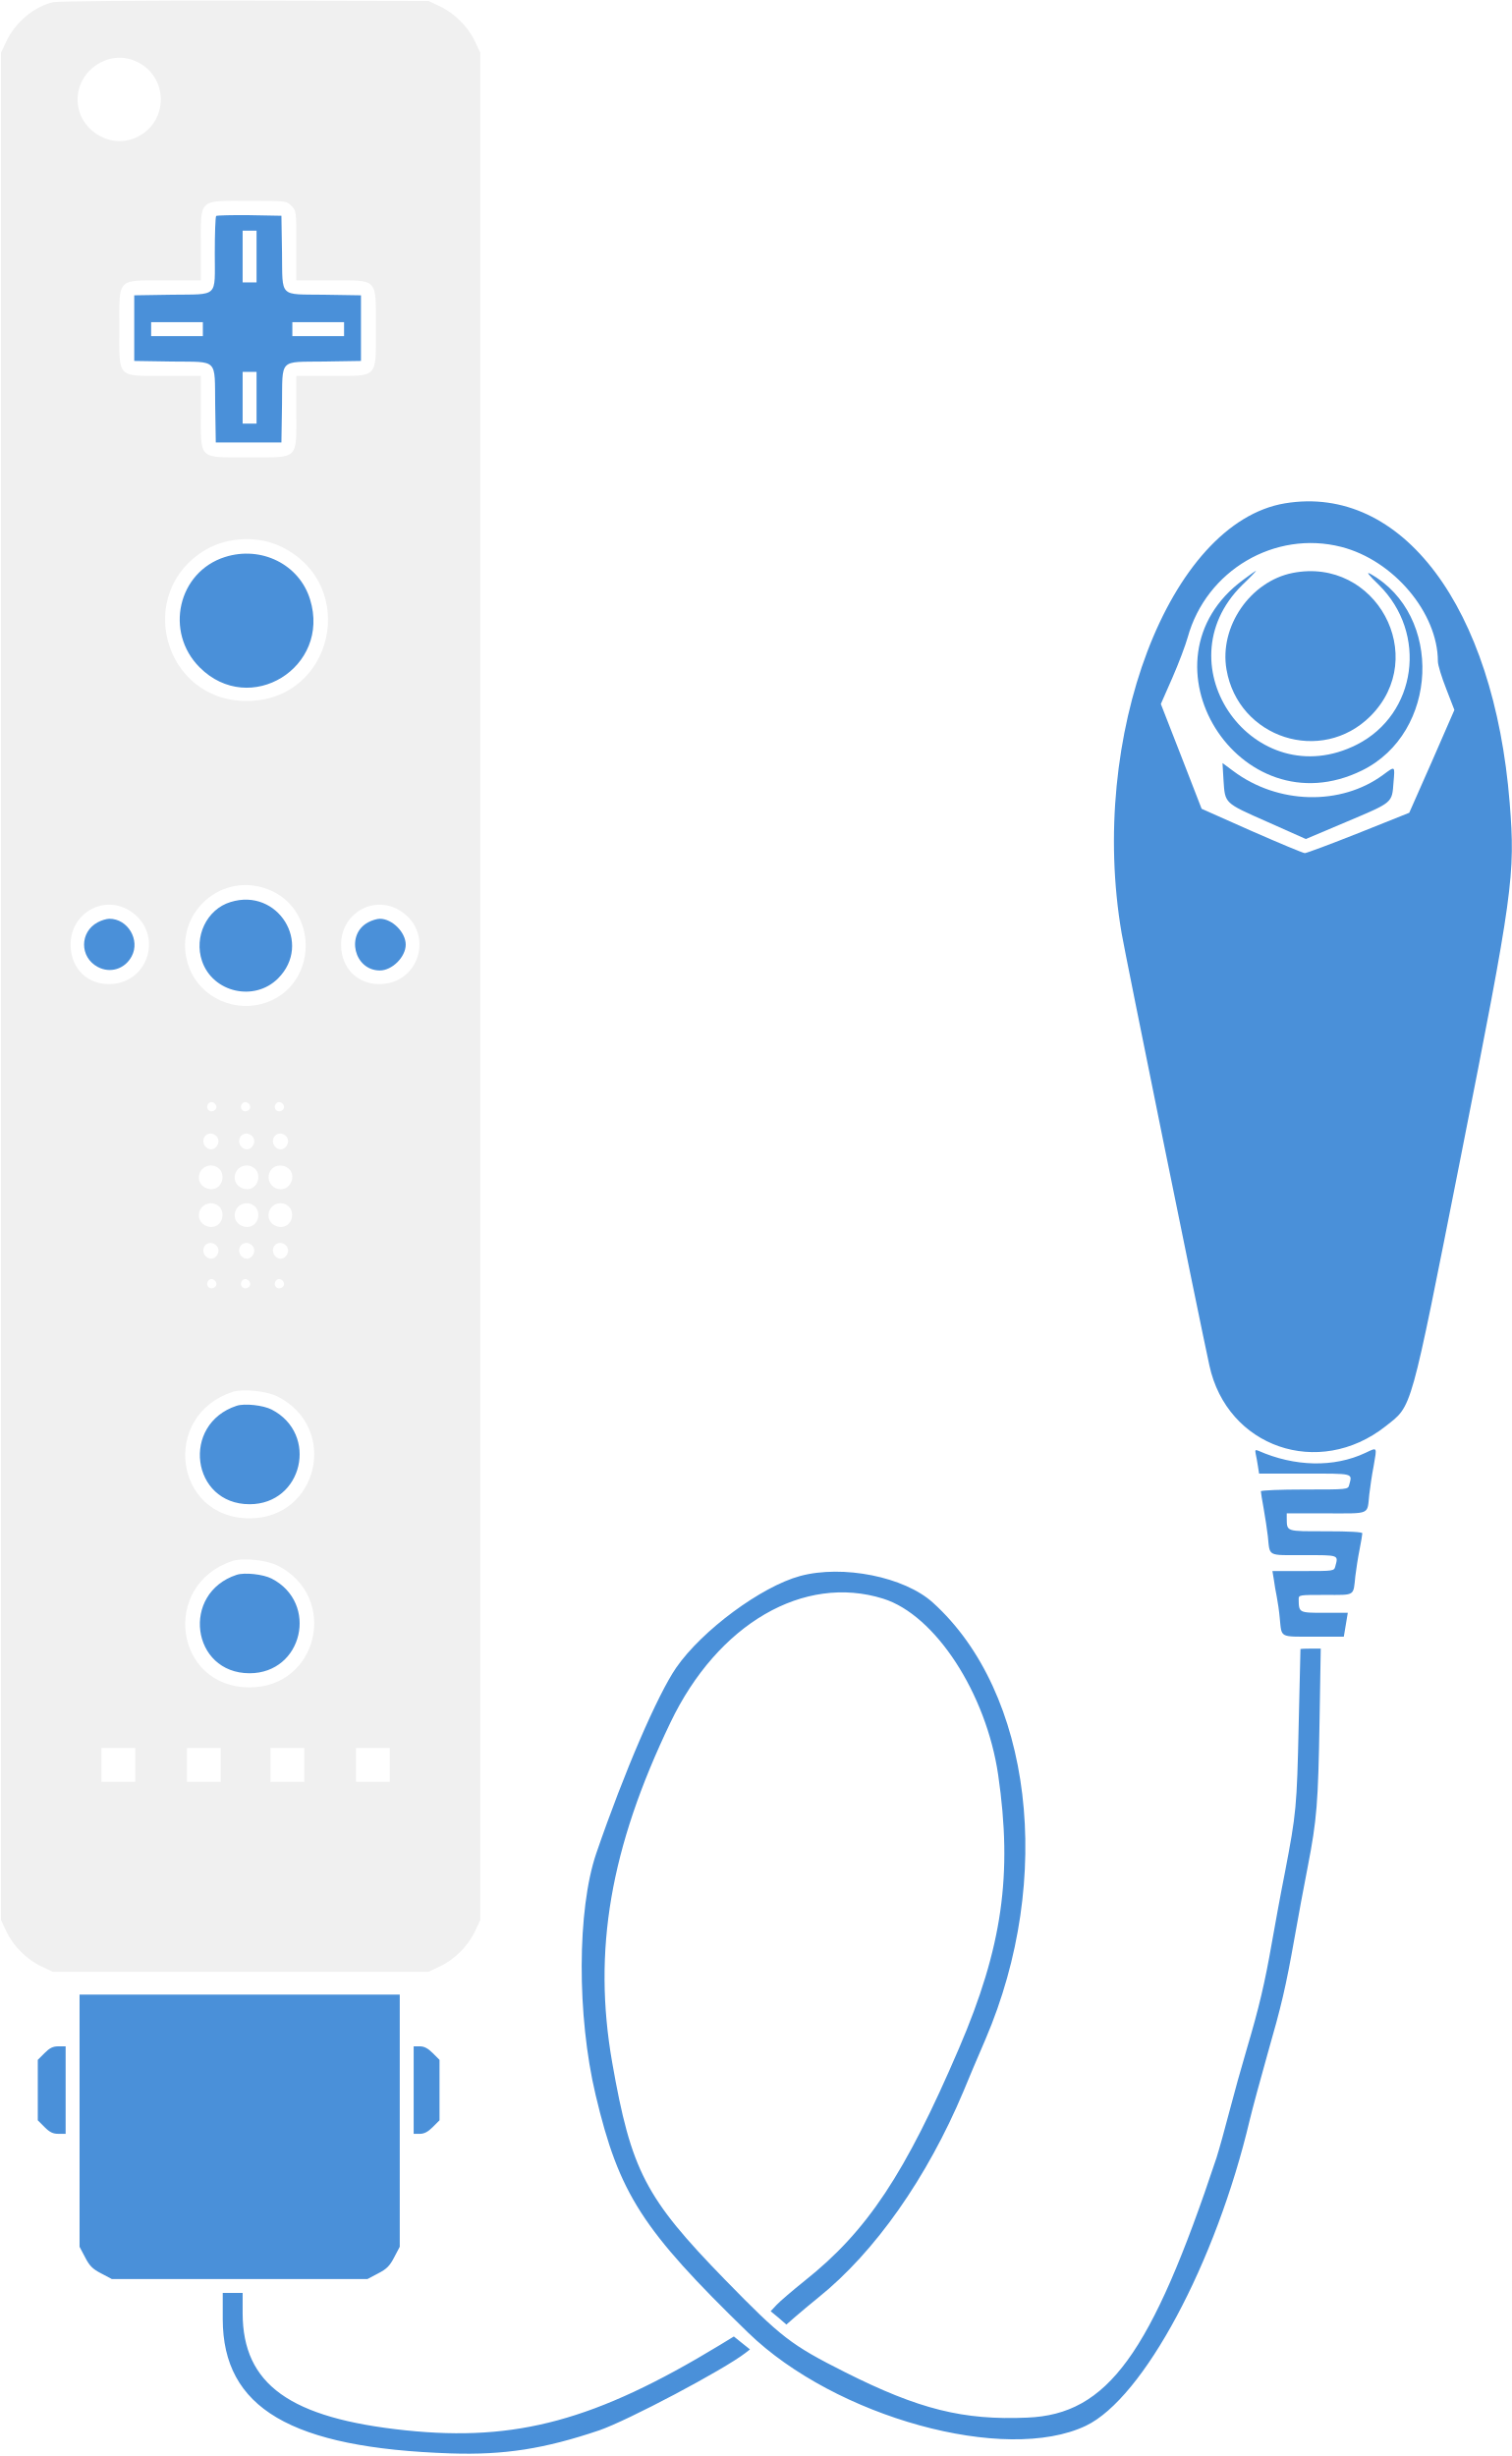
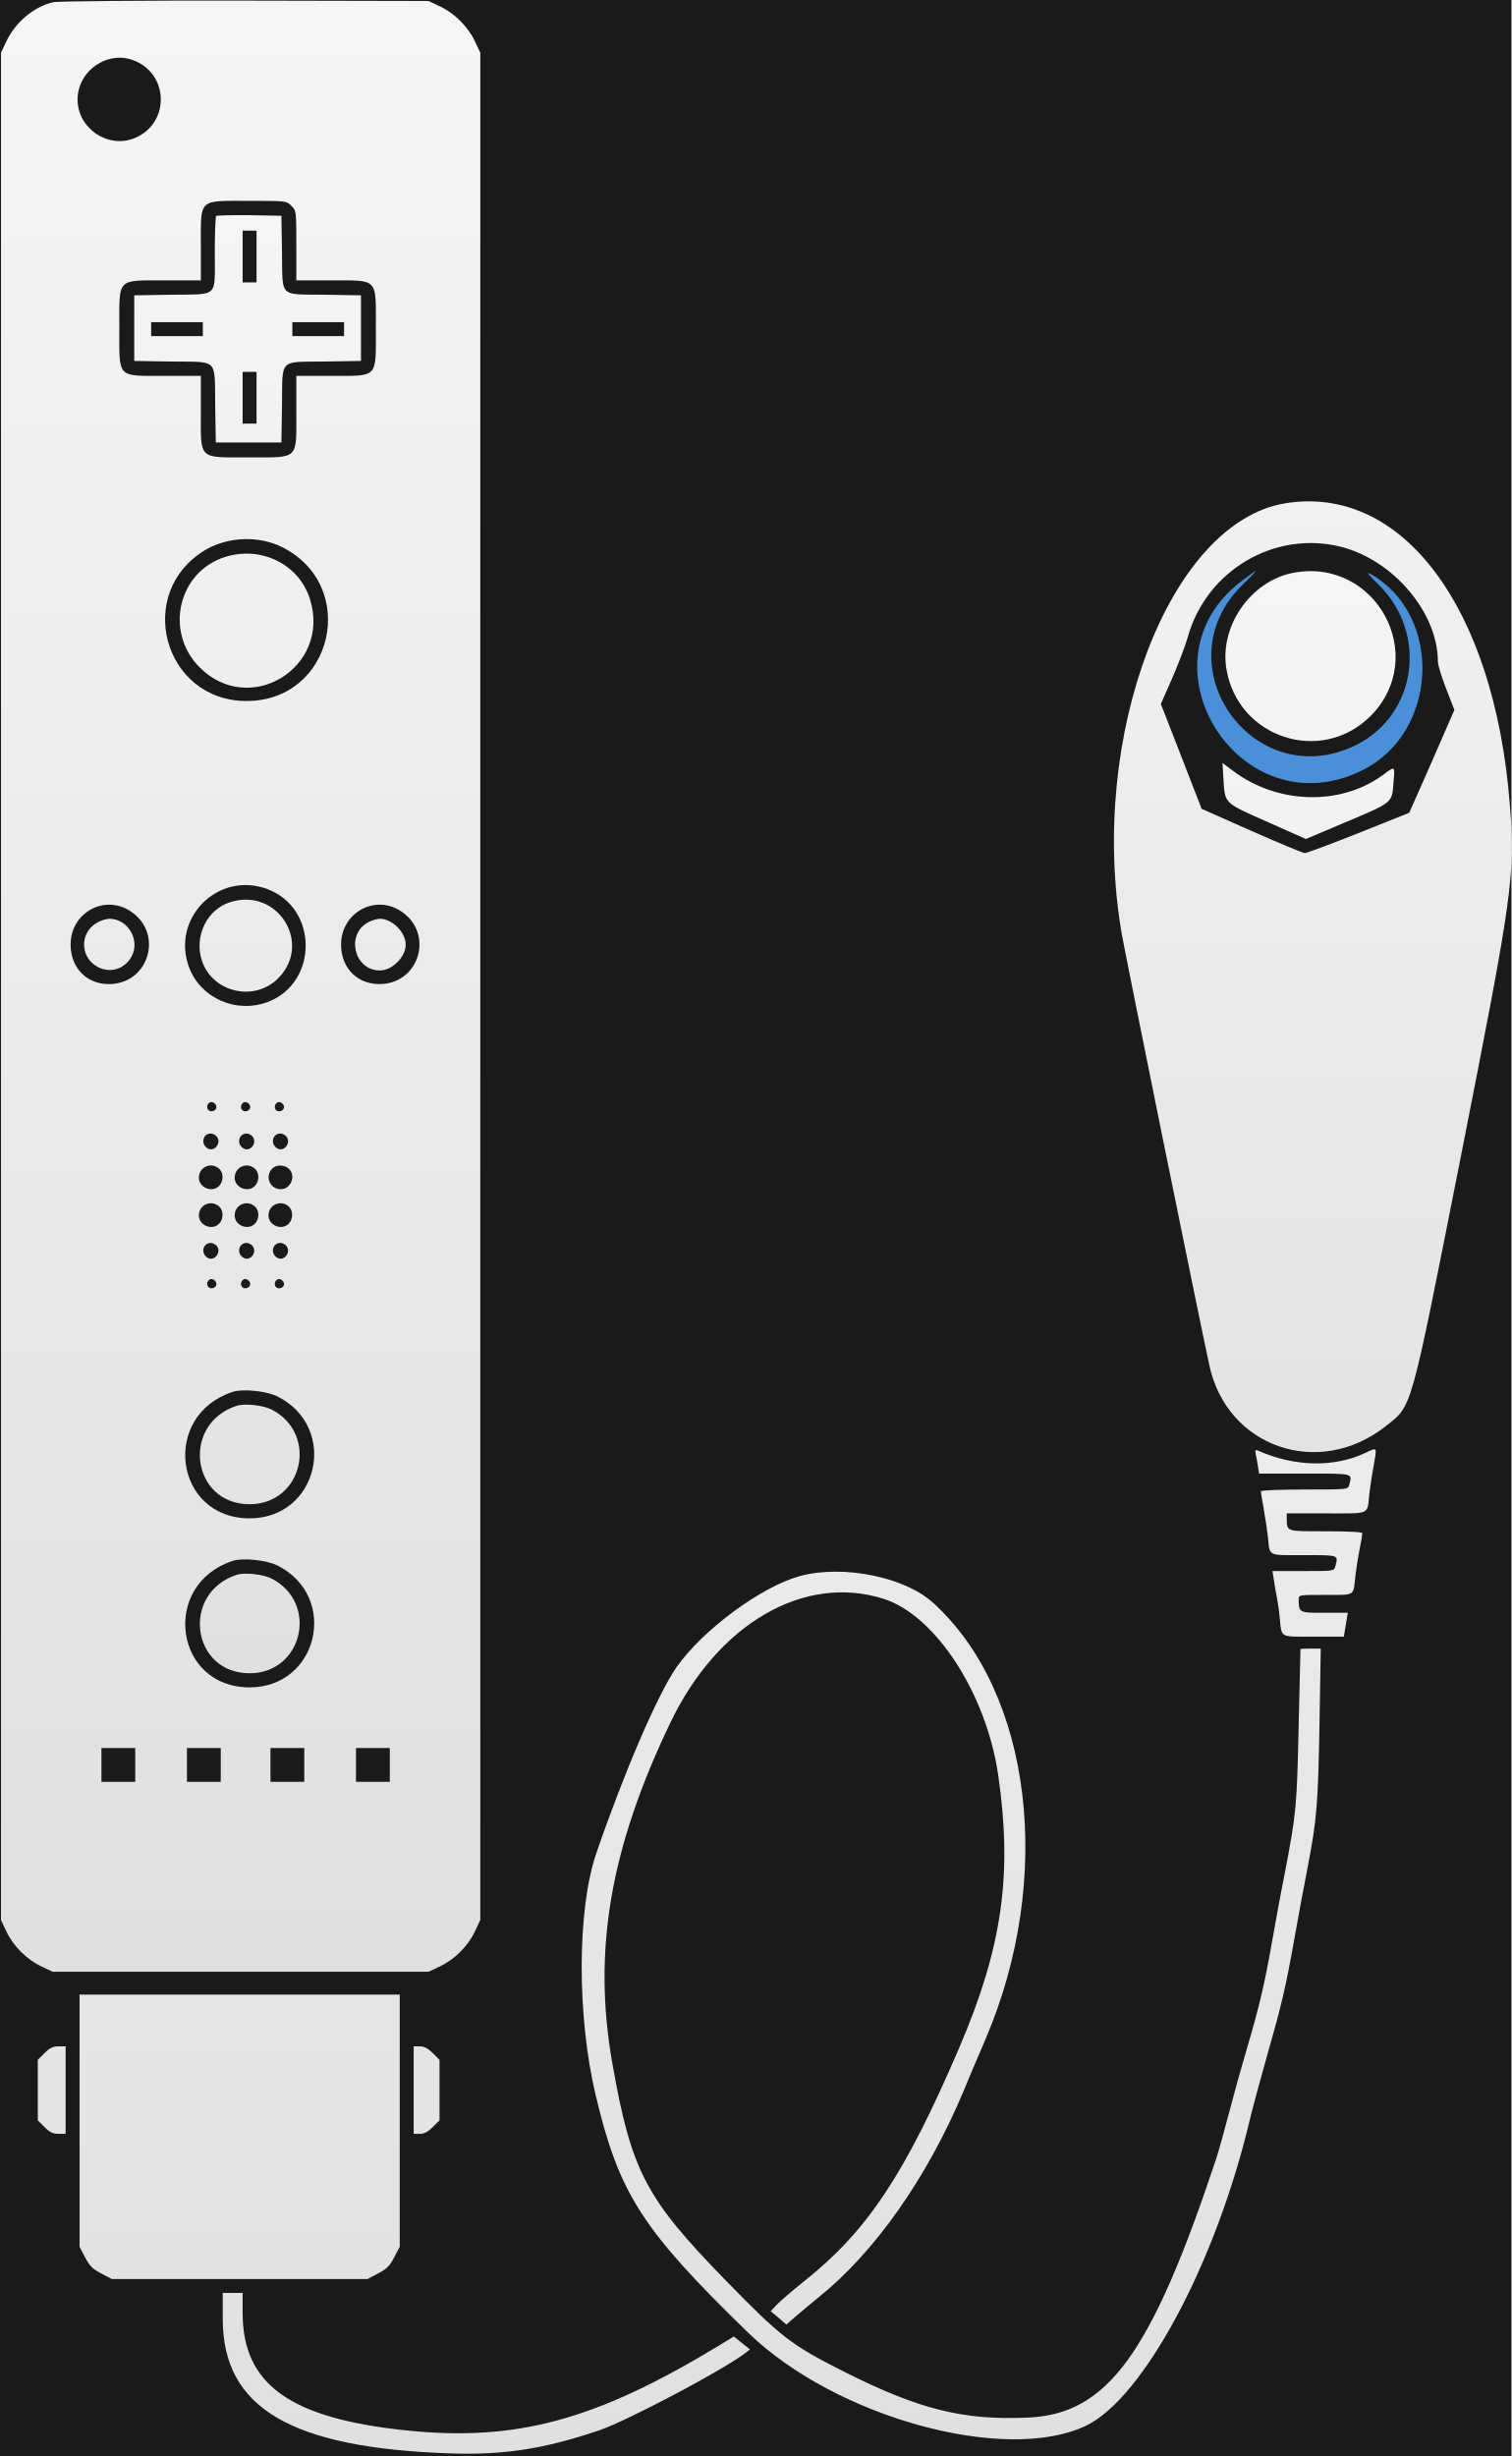
<svg xmlns="http://www.w3.org/2000/svg" width="1013.333" height="1646.667" viewBox="0 0 760 1235">
-   <path fill="#f0f0f0" d="M26.7 1.1C17 3.4 7.7 11.2 3.2 20.8L.5 26.5v939l2.7 5.7c3.4 7.3 10.3 14.2 17.6 17.6l5.7 2.7h189l5.7-2.7c7.3-3.4 14.2-10.3 17.6-17.6l2.7-5.7v-939l-2.7-5.7c-3.4-7.3-10.3-14.2-17.6-17.6L215.5.5 123 .3c-52-.1-94.1.3-96.3.8m41.1 29.5c17.4 7.2 17.4 31.6 0 38.8C54.5 75 39.1 64.7 39 50.2c-.1-14.7 15.4-25.3 28.8-19.6m78.7 72.9c2.5 2.4 2.5 2.7 2.5 20V141h17.5c23.9 0 22.5-1.5 22.5 24s1.4 24-22.5 24H149v18c0 24.5 1.6 23-24 23s-24 1.5-24-23v-18H83c-24.5 0-23 1.6-23-24s-1.5-24 23-24h18v-17.5c0-23.9-1.5-22.5 24-22.5 18.9 0 19.1 0 21.5 2.5M141.6 275c39.2 19.3 26.1 77.5-17.6 77.5-41.9 0-56.7-54.8-20.5-76.1 11.2-6.5 26.5-7.1 38.1-1.4m-7.1 172.1c25.6 9.6 25.6 47.2 0 56.8-15.8 5.9-33.6-2-39.4-17.4-9.3-24.8 14.6-48.7 39.4-39.4m-68.3 11.5c15.6 10.9 9 34.9-9.9 36.2-12 .8-20.8-7.6-20.8-19.8 0-16.3 17.5-25.7 30.7-16.4m136 0c15.6 10.9 9 34.9-9.9 36.2-12 .8-20.8-7.6-20.8-19.8 0-16.3 17.5-25.7 30.7-16.4m-93.4 97.7c.4 2-2.5 3.4-4 1.9s-.1-4.4 1.9-4c1 .2 1.9 1.1 2.1 2.1m17 0c.4 2-2.5 3.4-4 1.9s-.1-4.4 1.9-4c1 .2 1.9 1.1 2.1 2.1m17 0c.4 2-2.5 3.4-4 1.9s-.1-4.4 1.9-4c1 .2 1.9 1.1 2.1 2.1M109 571.5c2.6 3.2-1.3 8.1-4.7 5.9-3.5-2.2-2.3-7.4 1.7-7.4 1 0 2.3.7 3 1.5m18 0c2.6 3.2-1.3 8.1-4.7 5.9-3.5-2.2-2.3-7.4 1.7-7.4 1 0 2.3.7 3 1.5m17 0c2.6 3.2-1.3 8.1-4.7 5.9-3.5-2.2-2.3-7.4 1.7-7.4 1 0 2.3.7 3 1.5m-33.8 16.2c2.2 2 2.3 6.1.1 8.5-3.4 3.8-10.3 1.1-10.3-4 0-5.4 6.2-8.1 10.2-4.5m18 0c2.2 2 2.3 6.1.1 8.5-3.4 3.8-10.3 1.1-10.3-4 0-5.4 6.2-8.1 10.2-4.5m17 0c3.8 3.4 1.1 10.3-4 10.3-5.4 0-8.1-6.2-4.5-10.2 2-2.2 6.1-2.3 8.5-.1m-35 19c2.2 2 2.3 6.1.1 8.5-3.4 3.8-10.3 1.1-10.3-4 0-5.4 6.2-8.1 10.2-4.5m18 0c2.2 2 2.3 6.1.1 8.5-3.4 3.8-10.3 1.1-10.3-4 0-5.4 6.2-8.1 10.2-4.5m17 0c2.2 2 2.3 6.1.1 8.5-3.4 3.8-10.3 1.1-10.3-4 0-5.4 6.2-8.1 10.2-4.5M109 626.5c2.6 3.2-1.3 8.1-4.7 5.9-3.5-2.2-2.3-7.4 1.7-7.4 1 0 2.3.7 3 1.5m18 0c2.6 3.2-1.3 8.1-4.7 5.9-3.5-2.2-2.3-7.4 1.7-7.4 1 0 2.3.7 3 1.5m17 0c2.6 3.2-1.3 8.1-4.7 5.9-3.5-2.2-2.3-7.4 1.7-7.4 1 0 2.3.7 3 1.5m-35.2 18.8c.4 2-2.5 3.4-4 1.9s-.1-4.4 1.9-4c1 .2 1.9 1.1 2.1 2.1m17 0c.4 2-2.5 3.4-4 1.9s-.1-4.4 1.9-4c1 .2 1.9 1.1 2.1 2.1m17 0c.4 2-2.5 3.4-4 1.9s-.1-4.4 1.9-4c1 .2 1.9 1.1 2.1 2.1m-3.1 57c30.9 15.8 20.3 61.2-14.2 61.2-37.9 0-44.8-51.7-8.5-63.6 5.1-1.7 17.2-.4 22.7 2.4m0 85c30.9 15.8 20.3 61.2-14.2 61.2-37.9 0-44.8-51.7-8.5-63.6 5.1-1.7 17.2-.4 22.7 2.4M68 887.5v8.5H51v-17h17zm43 0v8.5H94v-17h17zm42 0v8.5h-17v-17h17zm43 0v8.5h-17v-17h17z" />
-   <path fill="#4a90d9" d="M108.7 108.6c-.4.4-.7 8.9-.7 18.9 0 22.4 2.1 20.4-21.6 20.7l-18.9.3v33l19.1.3c23.4.3 21.3-1.9 21.6 21.8l.3 18.9h33l.3-18.9c.3-23.6-1.8-21.5 21.1-21.8l18.6-.3v-33l-18.6-.3c-22.8-.3-20.8 1.8-21.1-21.3l-.3-18.4-16.1-.3c-8.8-.1-16.3.1-16.7.4M129 129v13h-7v-26h7zm-27 36.5v3.5H76v-7h26zm71 0v3.5h-26v-7h26zM129 200v13h-7v-26h7zM113.1 280.1c-23.6 7.5-30.5 37.7-12.7 55.5 25.2 25.2 66.1 0 55.5-34.2-5.4-17.6-24.5-27.1-42.8-21.3M115.9 453.6c-11.9 3.6-18.5 17.4-14.3 29.7 5.4 15.8 26.3 20.6 38.2 8.7 17.5-17.5-.1-45.8-23.9-38.4M49.1 463.8c-9.1 4.9-9.1 17.5 0 22.4 6.3 3.4 13.7 1.1 17.1-5.3 4.4-8.2-1.9-18.9-11.2-18.9-1.4 0-4.1.8-5.9 1.8M185.1 463.8c-11.4 6.1-7 24.2 5.9 24.2 6.2 0 13-6.8 13-13s-6.8-13-13-13c-1.4 0-4.1.8-5.9 1.8M119 706.9c-28.1 9.2-22.8 49.5 6.5 49.5 26.7 0 34.9-35.3 11.1-47.6-4.3-2.2-13.6-3.2-17.6-1.9M119 791.9c-28.1 9.2-22.8 49.5 6.5 49.5 26.7 0 34.9-35.3 11.1-47.6-4.3-2.2-13.6-3.2-17.6-1.9M646.1 253.1c-58.2 9.7-99.1 117.3-82.1 216.3 1.7 10.1 39 193.9 44.1 217.2 8.9 41.2 55 57.1 88.6 30.6 13.6-10.8 12-5.1 37.8-135.4 26.3-133.2 27.5-141.6 24.6-178.1-7.9-98.6-54.2-160.3-113-150.6m28.3 21.9c26.3 6.7 48.6 33.2 48.6 57.6 0 1.8 1.9 8 4.2 13.8l4.1 10.6-11.3 25.9-11.4 25.8-25.5 10.2c-14.1 5.6-26.2 10.1-27 10.1s-12.8-5-26.7-11.1l-25.2-11.2-10.2-26.3-10.3-26.4 5.8-13.2c3.2-7.3 6.6-16.4 7.7-20.3 9.3-33.7 43.9-54 77.2-45.5" />
+   <defs>
+     <linearGradient id="a" x1="0" x2="0" y1="0" y2="1">
+       <stop offset="0%" stop-color="#f5f5f5" />
+       <stop offset="100%" stop-color="#e0e0e0" />
+     </linearGradient>
+   </defs>
+   <path fill="#1a1a1a" d="M0 0h760v1235H0z" />
+   <path fill="url(#a)" d="M26.7 1.1C17 3.4 7.7 11.2 3.2 20.8L.5 26.5v939l2.7 5.7c3.4 7.3 10.3 14.2 17.6 17.6l5.7 2.7h189l5.7-2.7c7.3-3.4 14.2-10.3 17.6-17.6l2.7-5.7v-939l-2.7-5.7c-3.4-7.3-10.3-14.2-17.6-17.6L215.5.5 123 .3c-52-.1-94.1.3-96.3.8m41.1 29.5c17.4 7.2 17.4 31.6 0 38.8C54.5 75 39.1 64.7 39 50.2c-.1-14.7 15.4-25.3 28.8-19.6m78.7 72.9c2.5 2.4 2.5 2.7 2.5 20V141h17.5c23.9 0 22.5-1.5 22.5 24s1.4 24-22.5 24H149v18c0 24.5 1.6 23-24 23s-24 1.5-24-23v-18H83c-24.5 0-23 1.6-23-24s-1.5-24 23-24h18v-17.5c0-23.9-1.5-22.5 24-22.5 18.9 0 19.1 0 21.5 2.5M141.6 275c39.2 19.3 26.1 77.5-17.6 77.5-41.9 0-56.7-54.8-20.5-76.1 11.2-6.5 26.5-7.1 38.1-1.4m-7.1 172.1c25.6 9.6 25.6 47.2 0 56.8-15.8 5.9-33.6-2-39.4-17.4-9.3-24.8 14.6-48.7 39.4-39.4m-68.3 11.5c15.6 10.9 9 34.9-9.9 36.2-12 .8-20.8-7.6-20.8-19.8 0-16.3 17.5-25.7 30.7-16.4m136 0c15.6 10.9 9 34.9-9.9 36.2-12 .8-20.8-7.6-20.8-19.8 0-16.3 17.5-25.7 30.7-16.4m-93.4 97.7c.4 2-2.5 3.4-4 1.9s-.1-4.4 1.9-4c1 .2 1.9 1.1 2.1 2.1m17 0c.4 2-2.5 3.4-4 1.9s-.1-4.4 1.9-4c1 .2 1.9 1.1 2.1 2.1m17 0c.4 2-2.5 3.4-4 1.9s-.1-4.4 1.9-4c1 .2 1.9 1.1 2.1 2.1M109 571.5c2.6 3.2-1.3 8.1-4.7 5.9-3.5-2.2-2.3-7.4 1.7-7.4 1 0 2.3.7 3 1.5m18 0c2.6 3.2-1.3 8.1-4.7 5.9-3.5-2.2-2.3-7.4 1.7-7.4 1 0 2.3.7 3 1.5m17 0c2.6 3.2-1.3 8.1-4.7 5.9-3.5-2.2-2.3-7.4 1.7-7.4 1 0 2.3.7 3 1.5m-33.8 16.2c2.2 2 2.3 6.1.1 8.5-3.4 3.8-10.3 1.1-10.3-4 0-5.4 6.2-8.1 10.2-4.5m18 0c2.2 2 2.3 6.1.1 8.5-3.4 3.8-10.3 1.1-10.3-4 0-5.4 6.2-8.1 10.2-4.5m17 0c3.8 3.4 1.1 10.3-4 10.3-5.4 0-8.1-6.2-4.5-10.2 2-2.2 6.1-2.3 8.5-.1m-35 19c2.2 2 2.3 6.1.1 8.5-3.4 3.8-10.3 1.1-10.3-4 0-5.4 6.2-8.1 10.2-4.5m18 0c2.2 2 2.3 6.1.1 8.5-3.4 3.8-10.3 1.1-10.3-4 0-5.4 6.2-8.1 10.2-4.5m17 0c2.2 2 2.3 6.1.1 8.5-3.4 3.8-10.3 1.1-10.3-4 0-5.4 6.2-8.1 10.2-4.5M109 626.5c2.6 3.2-1.3 8.1-4.7 5.9-3.5-2.2-2.3-7.4 1.7-7.4 1 0 2.3.7 3 1.5m18 0c2.6 3.2-1.3 8.1-4.7 5.9-3.5-2.2-2.3-7.4 1.7-7.4 1 0 2.3.7 3 1.5m17 0c2.6 3.2-1.3 8.1-4.7 5.9-3.5-2.2-2.3-7.4 1.7-7.4 1 0 2.3.7 3 1.5m-35.2 18.8c.4 2-2.5 3.4-4 1.9s-.1-4.4 1.9-4c1 .2 1.9 1.1 2.1 2.1m17 0c.4 2-2.5 3.4-4 1.9s-.1-4.4 1.9-4c1 .2 1.9 1.1 2.1 2.1m17 0c.4 2-2.5 3.4-4 1.9s-.1-4.4 1.9-4c1 .2 1.9 1.1 2.1 2.1m-3.1 57c30.9 15.8 20.3 61.2-14.2 61.2-37.9 0-44.8-51.7-8.5-63.6 5.1-1.7 17.2-.4 22.7 2.4m0 85c30.9 15.8 20.3 61.2-14.2 61.2-37.9 0-44.8-51.7-8.5-63.6 5.1-1.7 17.2-.4 22.7 2.4M68 887.5v8.5H51v-17h17zm43 0v8.5H94v-17h17zm42 0v8.5h-17v-17h17zm43 0v8.5h-17v-17h17z" />
+   <path fill="url(#a)" d="M108.7 108.6c-.4.4-.7 8.9-.7 18.9 0 22.4 2.1 20.4-21.6 20.7l-18.9.3v33l19.1.3c23.4.3 21.3-1.9 21.6 21.8l.3 18.9h33l.3-18.9c.3-23.6-1.8-21.5 21.1-21.8l18.6-.3v-33l-18.6-.3c-22.8-.3-20.8 1.8-21.1-21.3l-.3-18.4-16.1-.3c-8.8-.1-16.3.1-16.7.4M129 129v13h-7v-26h7zm-27 36.5v3.5H76v-7h26zm71 0v3.5h-26v-7h26zM129 200v13h-7v-26h7zm-15.9 80.1c-23.6 7.5-30.5 37.7-12.7 55.5 25.2 25.2 66.1 0 55.5-34.2-5.4-17.6-24.5-27.1-42.8-21.3m2.8 173.5c-11.9 3.6-18.5 17.4-14.3 29.7 5.4 15.8 26.3 20.6 38.2 8.7 17.5-17.5-.1-45.8-23.9-38.4m-66.8 10.2c-9.1 4.9-9.1 17.5 0 22.4 6.3 3.4 13.7 1.1 17.1-5.3 4.4-8.2-1.9-18.9-11.2-18.9-1.4 0-4.1.8-5.9 1.8m136 0c-11.4 6.1-7 24.2 5.9 24.2 6.2 0 13-6.8 13-13s-6.8-13-13-13c-1.4 0-4.1.8-5.9 1.8M119 706.9c-28.1 9.2-22.8 49.5 6.5 49.5 26.7 0 34.9-35.3 11.1-47.6-4.3-2.2-13.6-3.2-17.6-1.9m0 85c-28.1 9.2-22.8 49.5 6.5 49.5 26.7 0 34.9-35.3 11.1-47.6-4.3-2.2-13.6-3.2-17.6-1.9m527.1-538.8c-58.2 9.7-99.1 117.3-82.1 216.3 1.7 10.1 39 193.9 44.1 217.2 8.9 41.2 55 57.1 88.6 30.6 13.6-10.8 12-5.1 37.8-135.4 26.3-133.2 27.5-141.6 24.6-178.1-7.9-98.6-54.2-160.3-113-150.6m28.3 21.9c26.3 6.7 48.6 33.2 48.6 57.6 0 1.8 1.9 8 4.2 13.8l4.1 10.6-11.3 25.9-11.4 25.8-25.5 10.2c-14.1 5.6-26.2 10.1-27 10.1s-12.8-5-26.7-11.1l-25.2-11.2-10.2-26.3-10.3-26.4 5.8-13.2c3.2-7.3 6.6-16.4 7.7-20.3 9.3-33.7 43.9-54 77.2-45.5" />
+   <path fill="url(#a)" d="M650 288.1c-21.3 4.2-37 27-33.3 48.5 5.9 34.6 47.7 48.1 72.4 23.5 29.9-30 2.7-80.2-39.1-72m-34.8 104.1c.8 12 .2 11.4 22.1 21.1l19.3 8.6 20.8-8.8c23.2-9.8 22.5-9.3 23.3-19.8.7-8.3.9-8.2-5.2-3.7-21.3 15.7-53 14.9-75.4-1.9l-5.4-4zm71.3 338.4c-15.7 7.4-35.5 7-53.8-1.1-1.5-.6-1.7-.4-1.3 1.6.3 1.3.8 4.1 1.1 6.1l.6 3.8H656c25.1 0 24-.3 22.4 5.7-.6 2.3-.7 2.3-22.5 2.3-12.1 0-21.9.4-21.9.9s.6 4.4 1.4 8.7c.8 4.4 1.7 10.6 2.1 13.9 1.1 10.4-.6 9.5 18.1 9.5 17.9 0 17.4-.2 15.8 5.7-.6 2.3-.9 2.3-16.1 2.3h-15.5l.7 4.2c.3 2.4 1 6.3 1.5 8.8s1.2 7.3 1.5 10.8c1 9.9-.3 9.2 17 9.2h15.2l1-6 1-6h-11.8c-12.8 0-12.8 0-12.9-6.8 0-2.2.2-2.2 13.4-2.2 15.3 0 14 .8 15.1-9.5.4-3.3 1.3-9.2 2.1-13.2s1.4-7.7 1.4-8.3-6.3-1-18.4-1c-20.3 0-19.5.3-19.6-6.8V761h19.9c22.6 0 20.5.9 21.6-9.5.4-3.3 1.3-9.8 2.2-14.3 1.7-9.9 2-9.5-4.2-6.6m-284.2 61.9c-19.5 5.3-49.3 27.3-62.3 46.1-9.4 13.7-26 52.1-40.2 93.4-9.6 28.2-9.8 81.5-.3 121.5 11.8 49.7 23.3 67.6 76.7 119.5 43.8 42.5 129.3 66.1 169.8 46.8 28.9-13.8 65.4-81.8 82.4-153.8 1.4-5.8 5.4-20.6 8.9-33 7.1-24.8 9.1-33.1 13.7-59 1.7-9.6 4.6-25.4 6.5-35 4.7-24.2 5.3-32.3 6-73.8l.6-36.2H659c-2.7 0-5 .1-5.1.2 0 .2-.4 17.4-.9 38.3-.9 41.2-1.2 44.2-6.9 74-2.2 11-5.1 27-6.6 35.5-3.5 20.1-6.5 32.8-12.5 53-2.7 9.1-6.7 23.5-8.9 32s-5.1 18.9-6.4 23c-32.9 99-54.8 129.1-95.2 130.7-32.2 1.4-54.5-4.2-91.5-22.8-27.4-13.8-32-17.4-60.5-46.6-40-41.1-47.1-54.6-56.7-109.3-9.8-56.1-1-107.7 29.3-170.8 23.8-49.7 67.1-74.8 107-62.3 26.2 8.2 51.8 47.6 57.8 88.6 7.3 50.1 2.1 86.7-19.7 137.5-27.1 63.2-46.1 91.9-77.6 116.9-6.1 4.9-12.4 10.3-14.1 12.1l-3 3.2 4 3.3 3.9 3.4 4.6-4c2.5-2.2 7.7-6.5 11.5-9.6 28.4-22.8 54.7-60.2 73-103.8 2-5 7-16.7 11-26 34.7-81 23.5-174.5-26.4-219.6-14.3-13-45.3-19.2-66.8-13.4M40 1066.4v63.4l2.8 5.3c2.2 4.3 3.8 5.9 8.1 8.1l5.3 2.8h128.6l5.3-2.8c4.3-2.2 5.9-3.8 8.1-8.1l2.8-5.3V1003H40zm-17.6-34-3.4 3.4v30.4l3.4 3.4c2.6 2.6 4.2 3.4 7 3.4H33v-44h-3.6c-2.8 0-4.4.8-7 3.4M208 1051v22h3.1c2.2 0 4.1-1 6.5-3.4l3.4-3.4v-30.4l-3.4-3.4c-2.4-2.4-4.3-3.4-6.5-3.4H208zm-96 115.2c.1 44.7 34.2 64.8 114.6 67.5 26.9.9 47.2-2.3 74.7-11.6 14.3-4.9 62.5-30.4 73.5-38.9l2.3-1.8-4-3.2-4.1-3.3-7.2 4.4c-62.3 37.8-102.2 48.6-157.8 42.8-58.3-6.1-81.9-23.1-82-58.9V1153h-10z" />
  <path fill="#4a90d9" d="M625.2 291.5c-55.4 40.7-2.1 126.3 59.7 95.9 38.4-18.9 40.9-78.1 4.2-98.8-2.3-1.3-1.2.3 4.2 5.5 24.7 24.4 19.1 65-11 80.3-51.4 26-98.7-39.7-57.7-80.2 4.1-3.9 7.2-7.2 7-7.2s-3.1 2-6.4 4.5" />
-   <path fill="#4a90d9" d="M650 288.1c-21.3 4.2-37 27-33.3 48.5 5.9 34.6 47.7 48.1 72.4 23.5 29.9-30 2.7-80.2-39.1-72M615.2 392.2c.8 12 .2 11.4 22.1 21.1l19.3 8.6 20.8-8.8c23.2-9.8 22.5-9.3 23.3-19.8.7-8.3.9-8.2-5.2-3.7-21.3 15.7-53 14.9-75.4-1.9l-5.4-4zM686.5 730.6c-15.7 7.4-35.5 7-53.8-1.1-1.5-.6-1.7-.4-1.3 1.6.3 1.3.8 4.1 1.1 6.1l.6 3.8H656c25.1 0 24-.3 22.4 5.7-.6 2.3-.7 2.3-22.5 2.3-12.1 0-21.9.4-21.9.9s.6 4.4 1.4 8.7c.8 4.4 1.7 10.6 2.1 13.9 1.1 10.4-.6 9.5 18.1 9.5 17.9 0 17.4-.2 15.8 5.7-.6 2.3-.9 2.3-16.1 2.3h-15.5l.7 4.2c.3 2.4 1 6.3 1.5 8.8s1.2 7.3 1.5 10.8c1 9.9-.3 9.2 17 9.2h15.2l1-6 1-6h-11.8c-12.8 0-12.8 0-12.9-6.8 0-2.2.2-2.2 13.4-2.2 15.3 0 14 .8 15.1-9.5.4-3.3 1.3-9.2 2.1-13.2s1.4-7.7 1.4-8.3-6.3-1-18.4-1c-20.3 0-19.5.3-19.6-6.8V761h19.9c22.6 0 20.5.9 21.6-9.5.4-3.3 1.3-9.8 2.2-14.3 1.7-9.9 2-9.5-4.2-6.6M402.3 792.5c-19.5 5.3-49.3 27.3-62.3 46.1-9.4 13.7-26 52.1-40.2 93.4-9.6 28.2-9.8 81.5-.3 121.5 11.8 49.7 23.3 67.6 76.7 119.5 43.8 42.5 129.3 66.1 169.8 46.8 28.9-13.8 65.4-81.8 82.4-153.8 1.4-5.8 5.4-20.6 8.9-33 7.1-24.8 9.1-33.1 13.7-59 1.7-9.6 4.6-25.4 6.5-35 4.7-24.2 5.3-32.3 6-73.8l.6-36.2H659c-2.7 0-5 .1-5.1.2 0 .2-.4 17.4-.9 38.3-.9 41.2-1.2 44.2-6.9 74-2.2 11-5.1 27-6.6 35.5-3.5 20.1-6.5 32.8-12.5 53-2.7 9.1-6.7 23.5-8.9 32s-5.1 18.9-6.4 23c-32.9 99-54.8 129.1-95.2 130.7-32.2 1.4-54.5-4.2-91.5-22.8-27.4-13.8-32-17.4-60.5-46.6-40-41.1-47.1-54.6-56.7-109.3-9.8-56.1-1-107.7 29.3-170.8 23.8-49.7 67.1-74.8 107-62.3 26.2 8.2 51.8 47.6 57.8 88.6 7.3 50.1 2.1 86.7-19.7 137.5-27.1 63.2-46.1 91.9-77.6 116.9-6.1 4.9-12.4 10.3-14.1 12.1l-3 3.2 4 3.3 3.9 3.4 4.6-4c2.5-2.2 7.7-6.5 11.5-9.6 28.4-22.8 54.7-60.2 73-103.8 2-5 7-16.7 11-26 34.7-81 23.5-174.5-26.4-219.6-14.3-13-45.3-19.2-66.8-13.4M40 1066.4v63.4l2.8 5.3c2.2 4.3 3.8 5.9 8.1 8.1l5.3 2.8h128.6l5.3-2.8c4.3-2.2 5.9-3.8 8.1-8.1l2.8-5.3V1003H40zM22.4 1032.4l-3.4 3.4v30.4l3.4 3.4c2.6 2.6 4.2 3.4 7 3.4H33v-44h-3.6c-2.8 0-4.4.8-7 3.4M208 1051v22h3.1c2.2 0 4.1-1 6.5-3.4l3.4-3.4v-30.4l-3.4-3.4c-2.4-2.4-4.3-3.4-6.5-3.4H208zM112 1166.2c.1 44.7 34.2 64.8 114.6 67.5 26.9.9 47.2-2.3 74.7-11.6 14.3-4.9 62.5-30.4 73.5-38.9l2.3-1.8-4-3.2-4.1-3.3-7.2 4.4c-62.3 37.8-102.2 48.6-157.8 42.8-58.3-6.1-81.9-23.1-82-58.9V1153h-10z" />
</svg>
